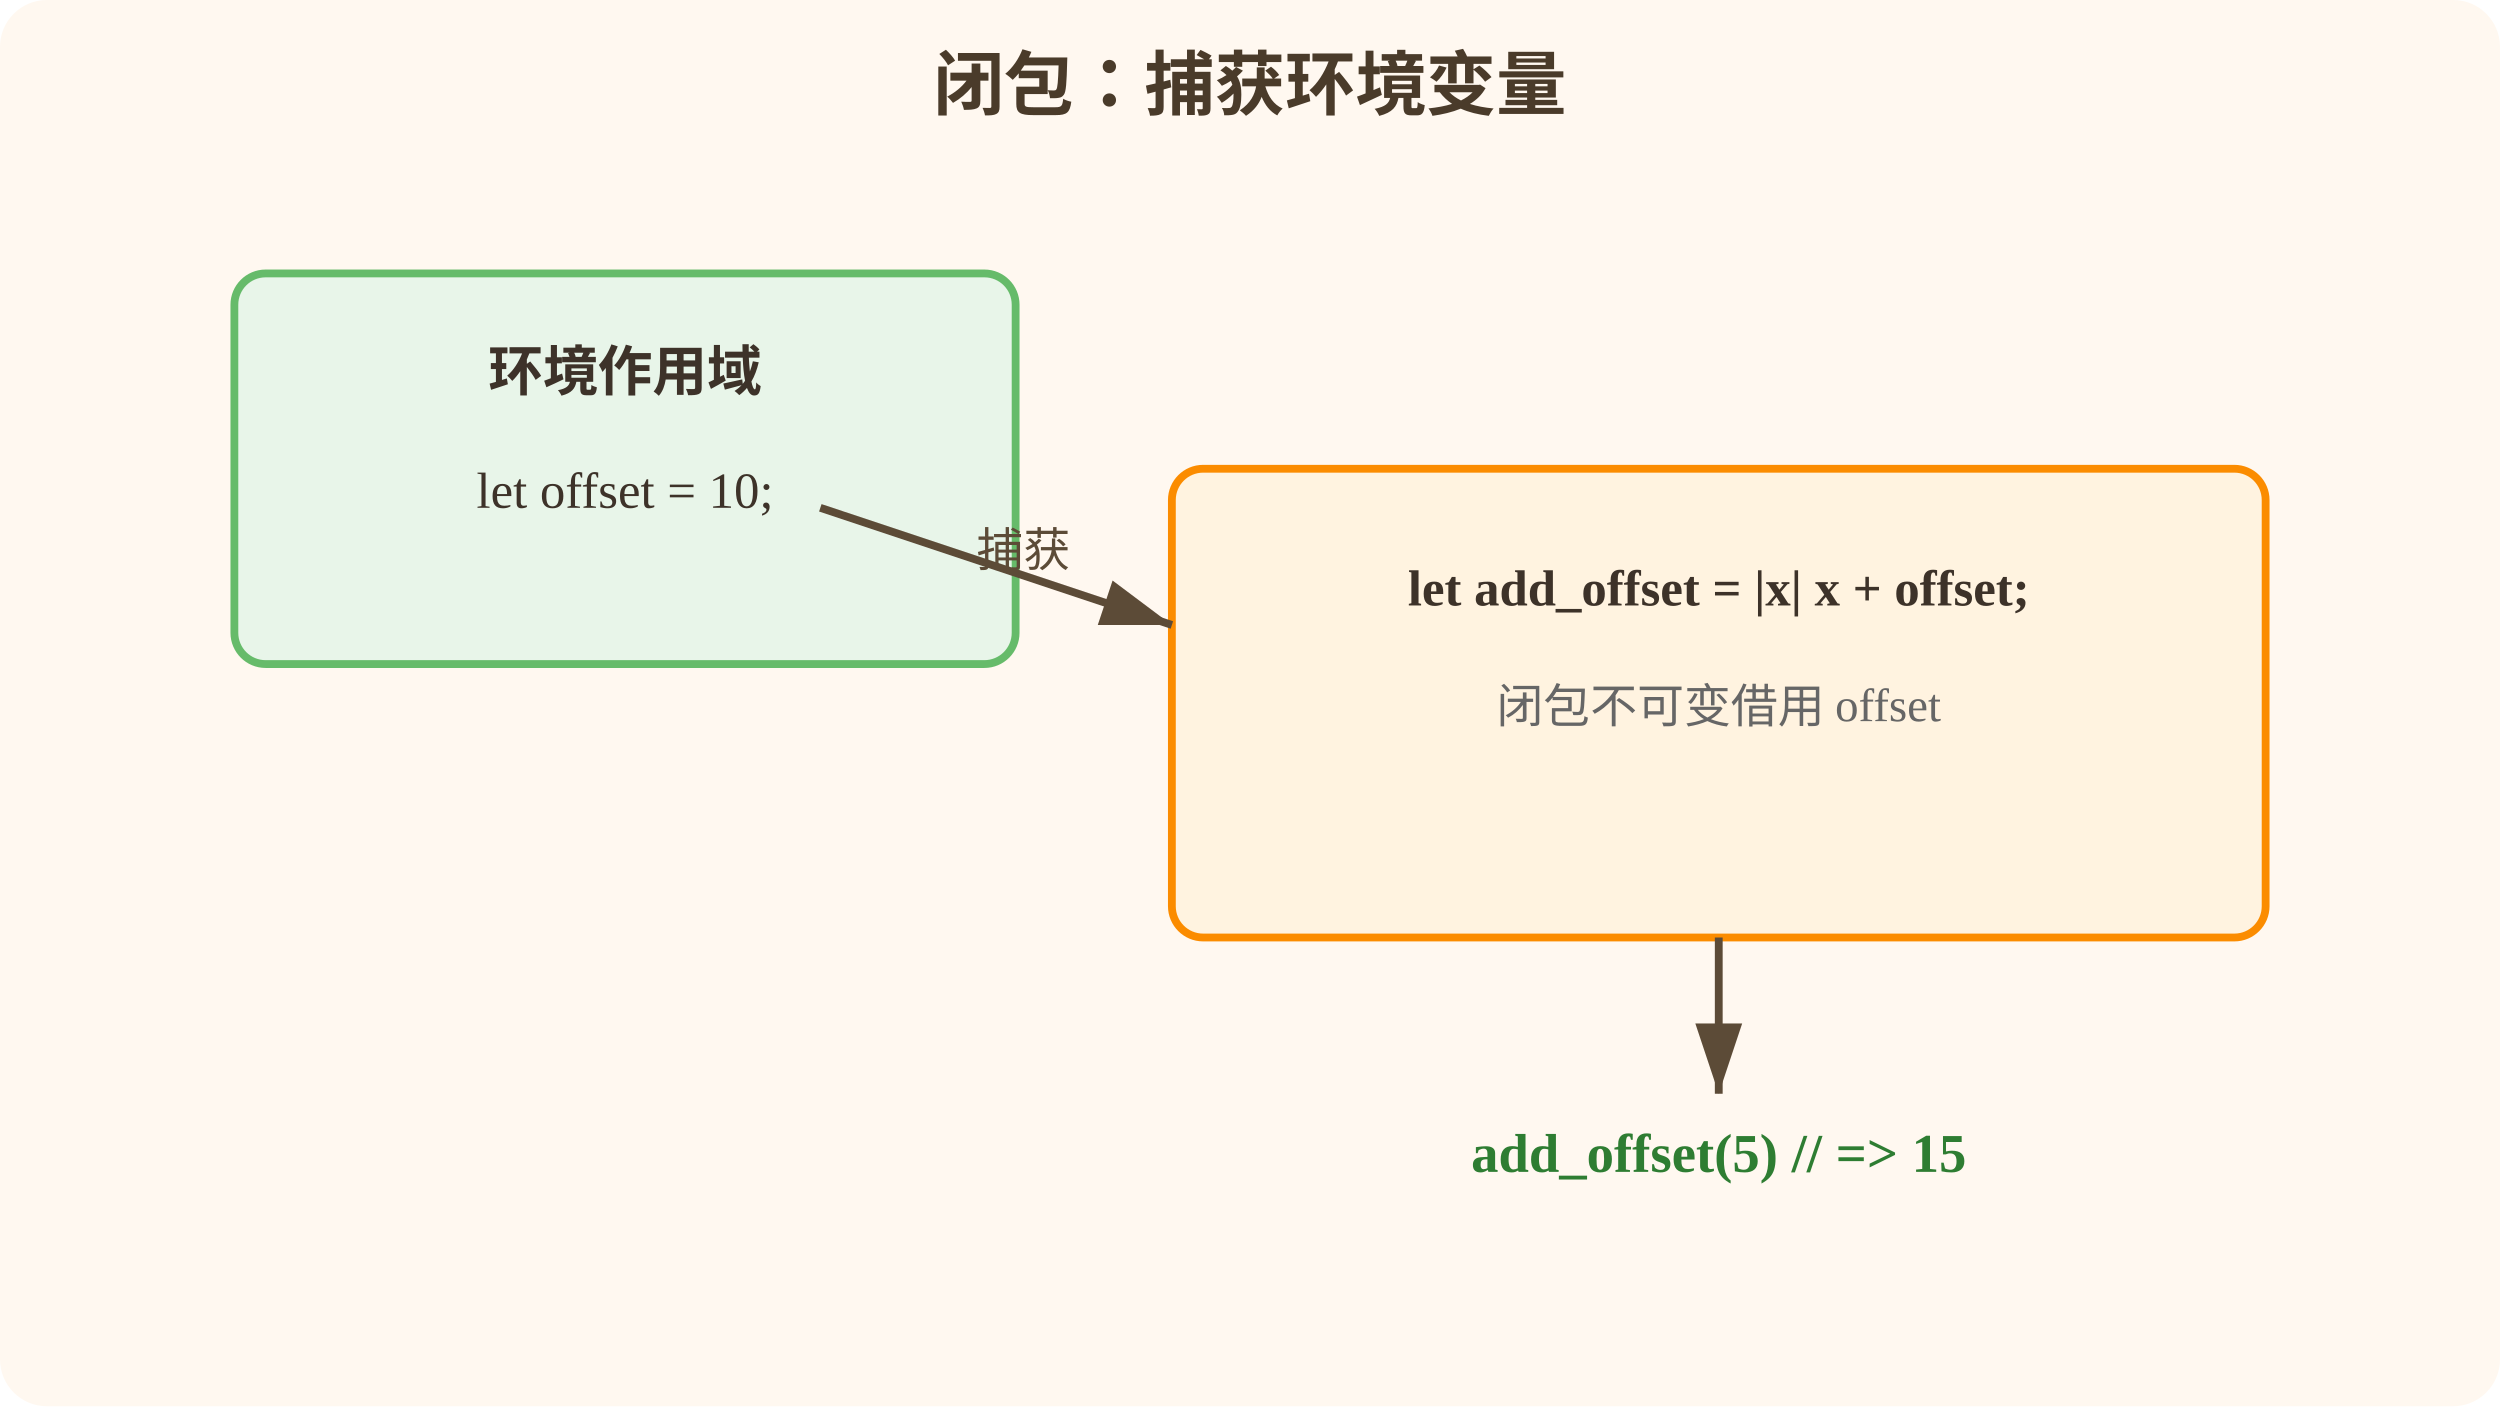
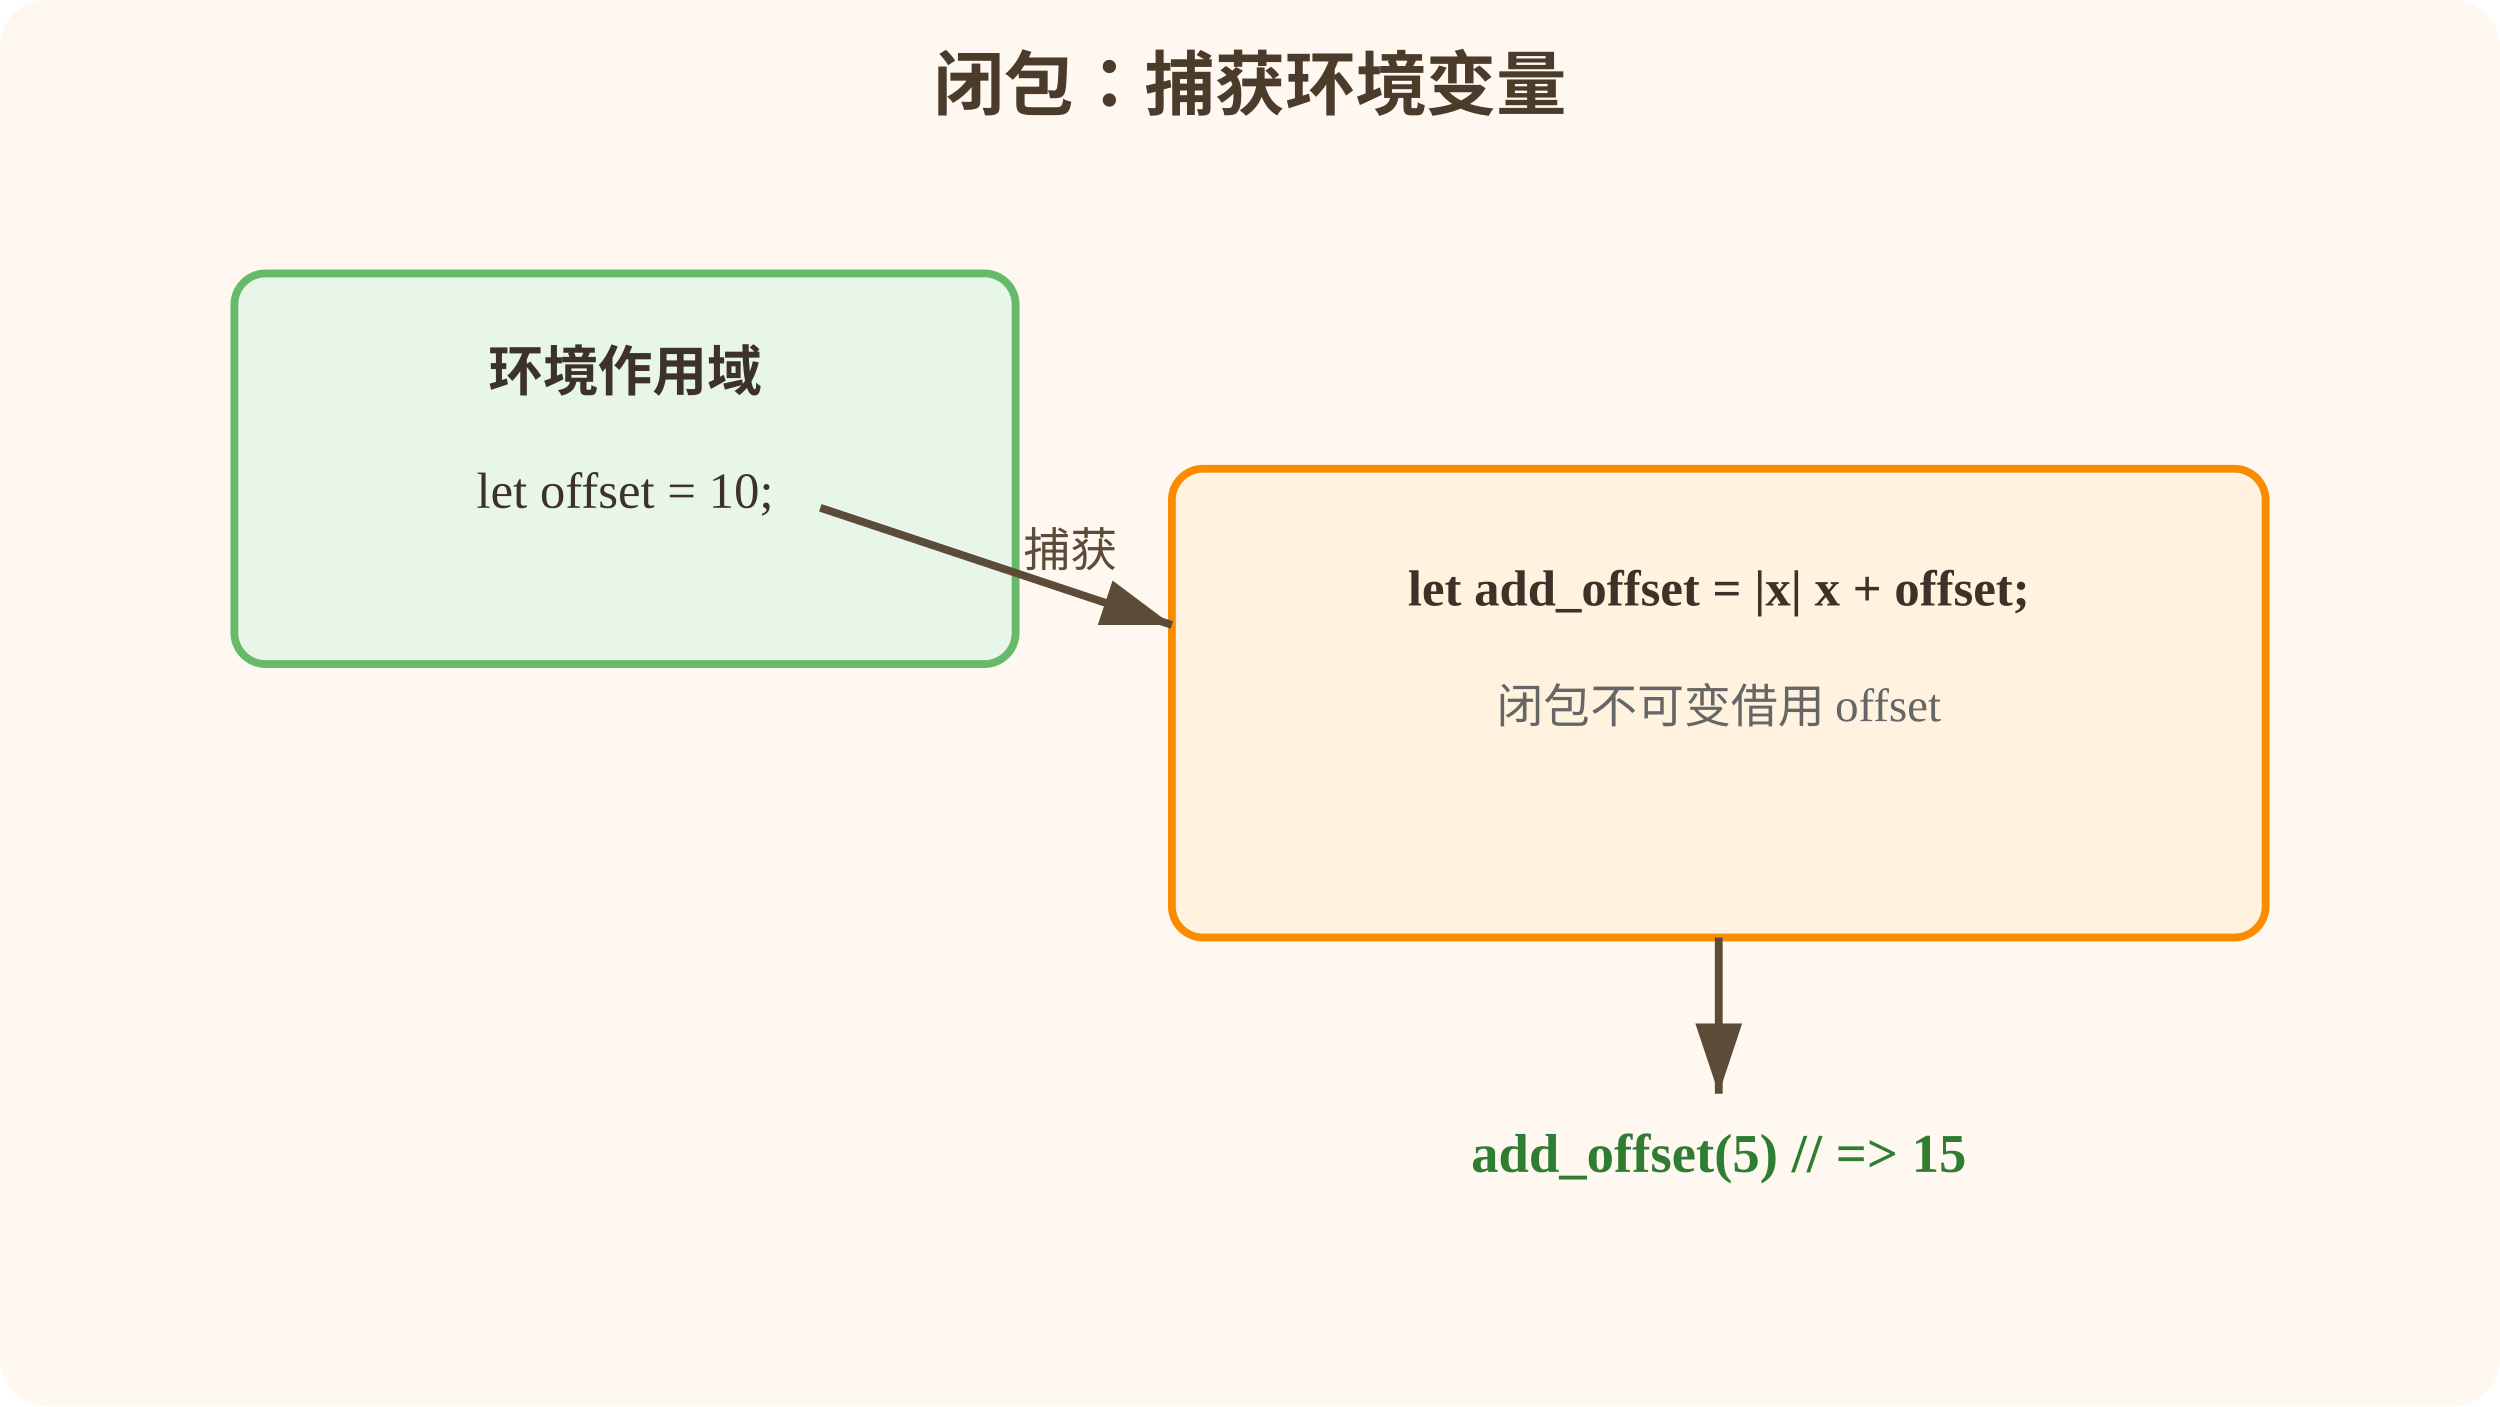
<svg xmlns="http://www.w3.org/2000/svg" width="640" height="360" viewBox="0 0 640 360">
  <rect width="100%" height="100%" fill="#fff8f0" rx="12" />
  <text x="320" y="28" text-anchor="middle" font-size="18" font-weight="bold" fill="#4a3b2a">闭包：捕获环境变量</text>
  <defs>
    <marker id="arrow" markerWidth="10" markerHeight="10" refX="9" refY="3" orient="auto" markerUnits="strokeWidth">
      <path d="M0,0 L0,6 L9,3 z" fill="#5c4b37" />
    </marker>
  </defs>
  <rect x="60" y="70" width="200" height="100" fill="#e8f5e9" stroke="#66bb6a" stroke-width="2" rx="8" />
  <text x="160" y="100" font-size="14" font-weight="bold" fill="#3d3229" text-anchor="middle">环境作用域</text>
  <text x="160" y="130" font-size="13" font-weight="normal" fill="#3d3229" text-anchor="middle">let offset = 10;</text>
  <rect x="300" y="120" width="280" height="120" fill="#fff3e0" stroke="#fb8c00" stroke-width="2" rx="8" />
  <text x="440" y="155" font-size="13" font-weight="bold" fill="#3d3229" text-anchor="middle">let add_offset = |x| x + offset;</text>
  <text x="440" y="185" font-size="12" font-weight="normal" fill="#666" text-anchor="middle">闭包不可变借用 offset</text>
  <line x1="210" y1="130" x2="300" y2="160" stroke="#5c4b37" stroke-width="2" marker-end="url(#arrow)" />
-   <text x="250" y="145" font-size="12" font-weight="normal" fill="#5c4b37" text-anchor="start">捕获</text>
+   <text x="262" y="145" font-size="12" font-weight="normal" fill="#5c4b37" text-anchor="start">捕获</text>
  <line x1="440" y1="240" x2="440" y2="280" stroke="#5c4b37" stroke-width="2" marker-end="url(#arrow)" />
  <text x="440" y="300" font-size="14" font-weight="bold" fill="#2e7d32" text-anchor="middle">add_offset(5) // =&gt; 15</text>
</svg>
